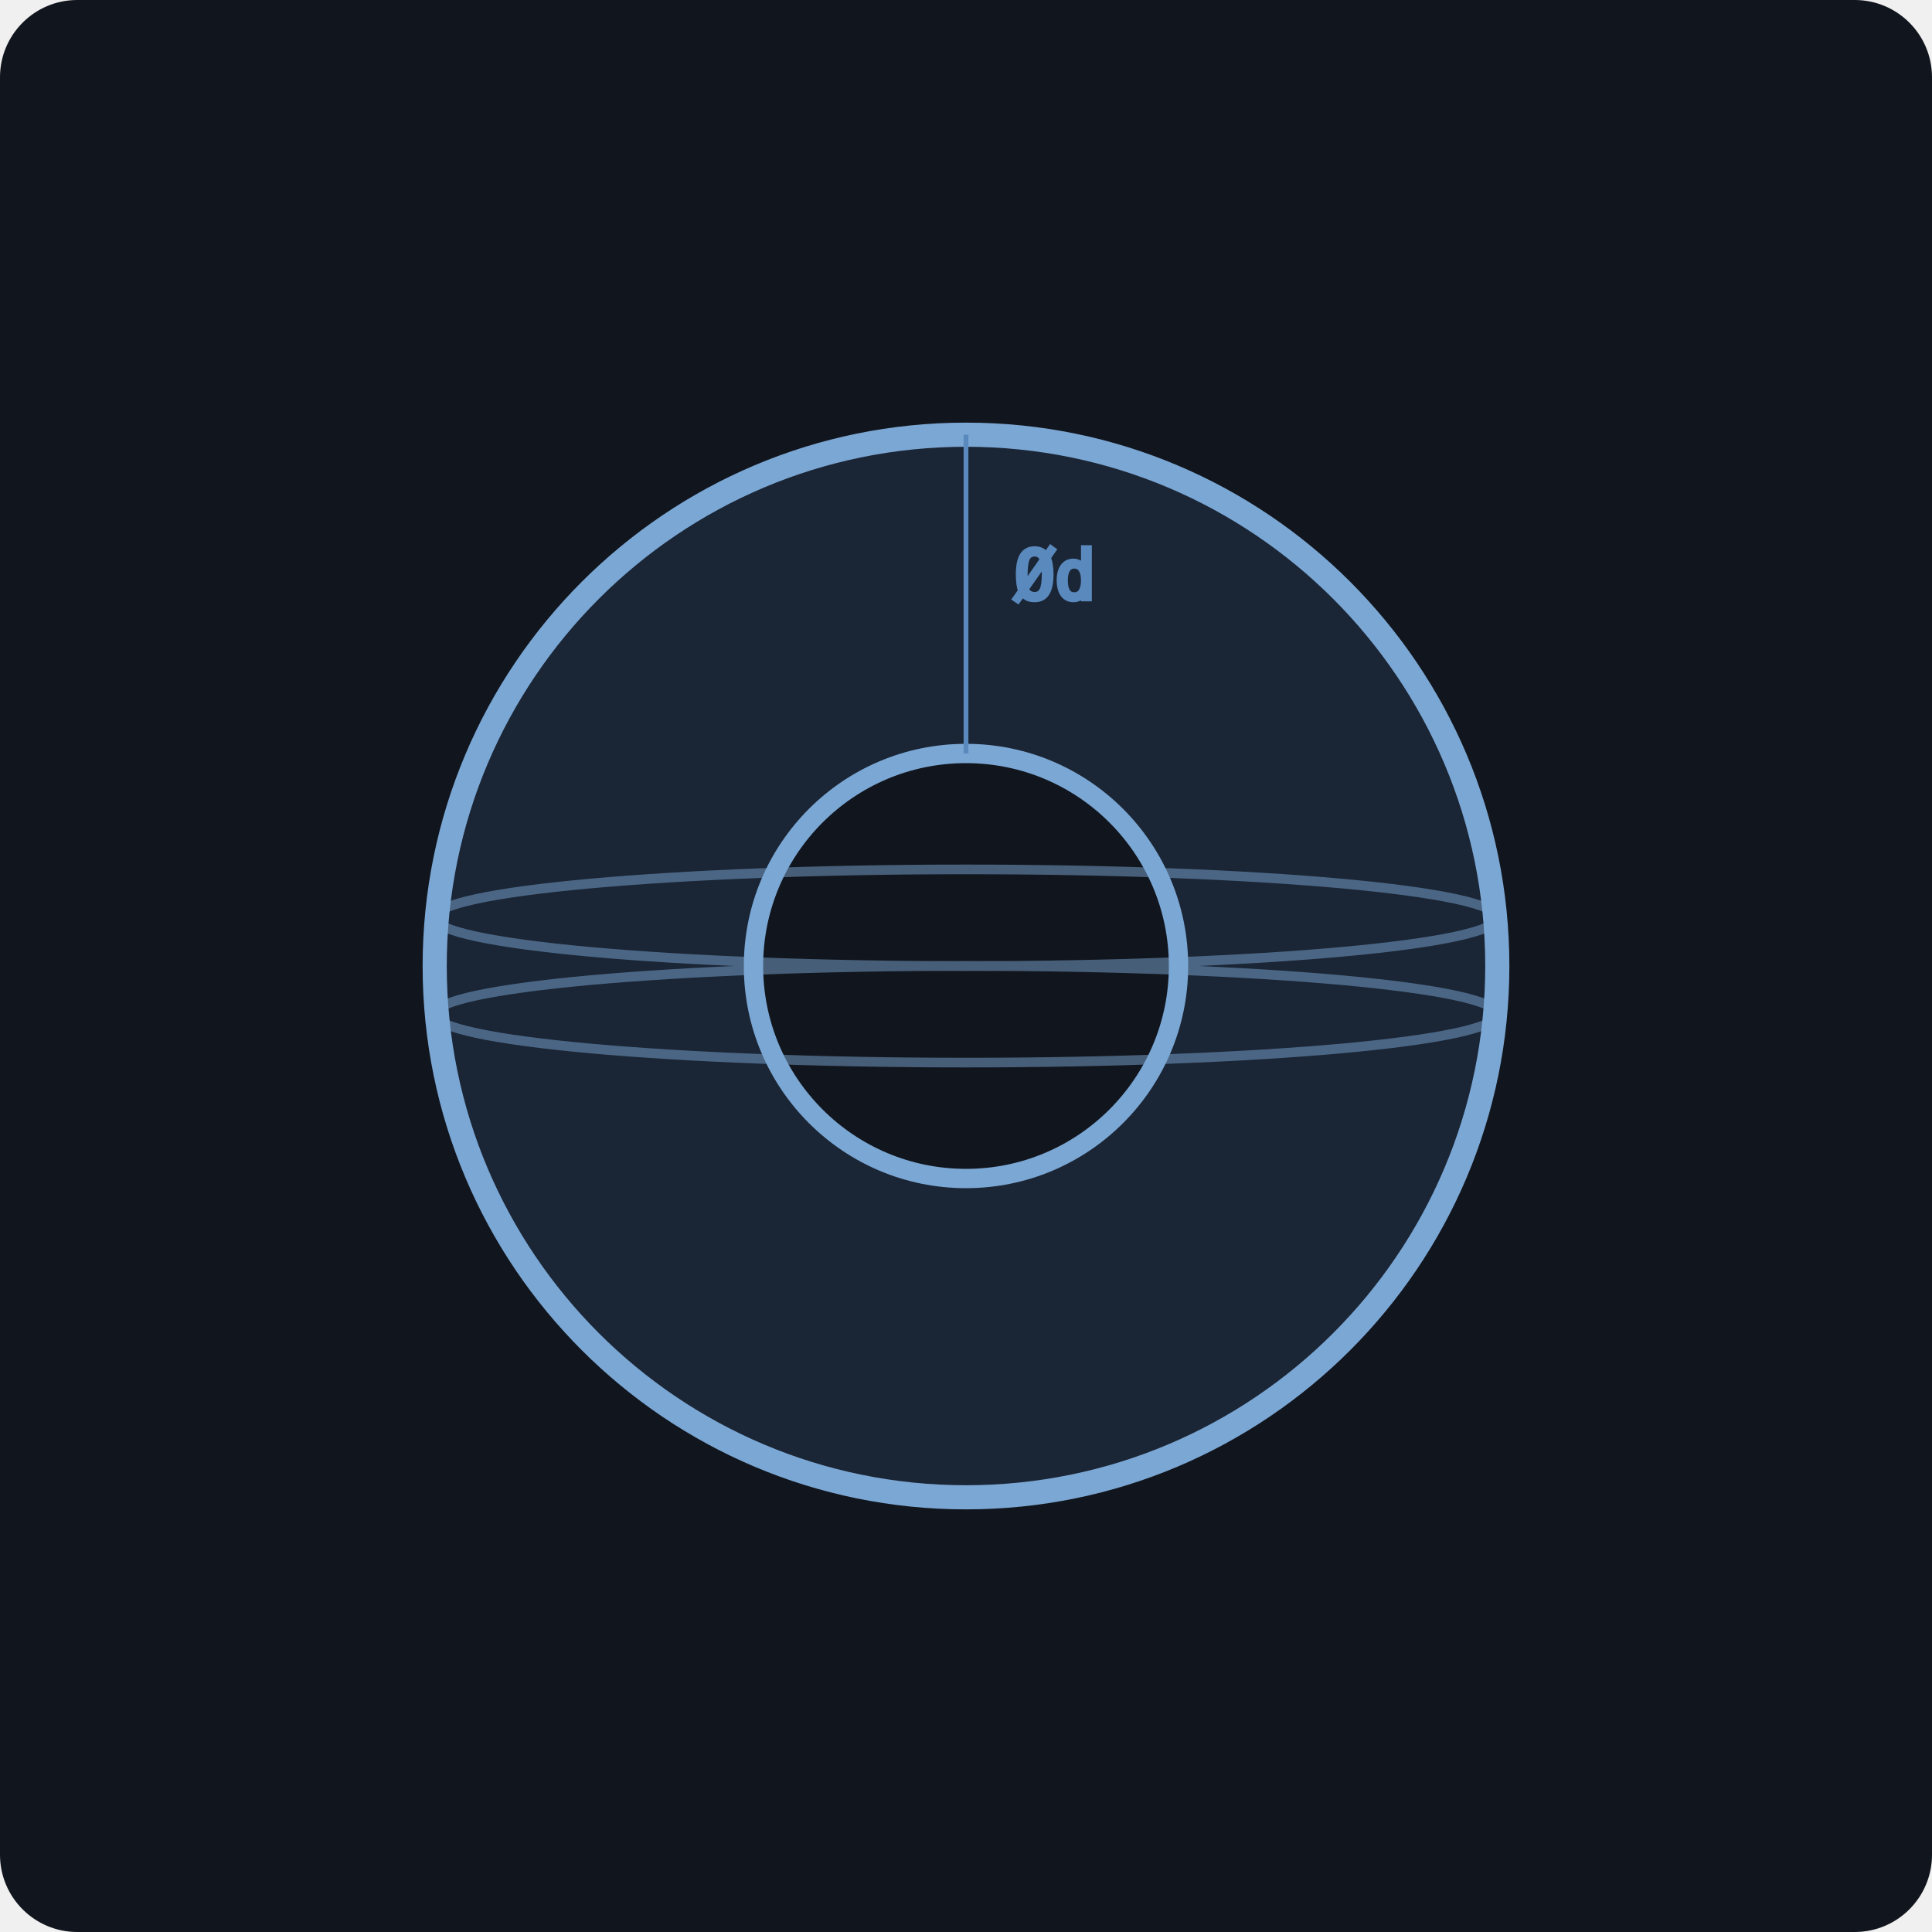
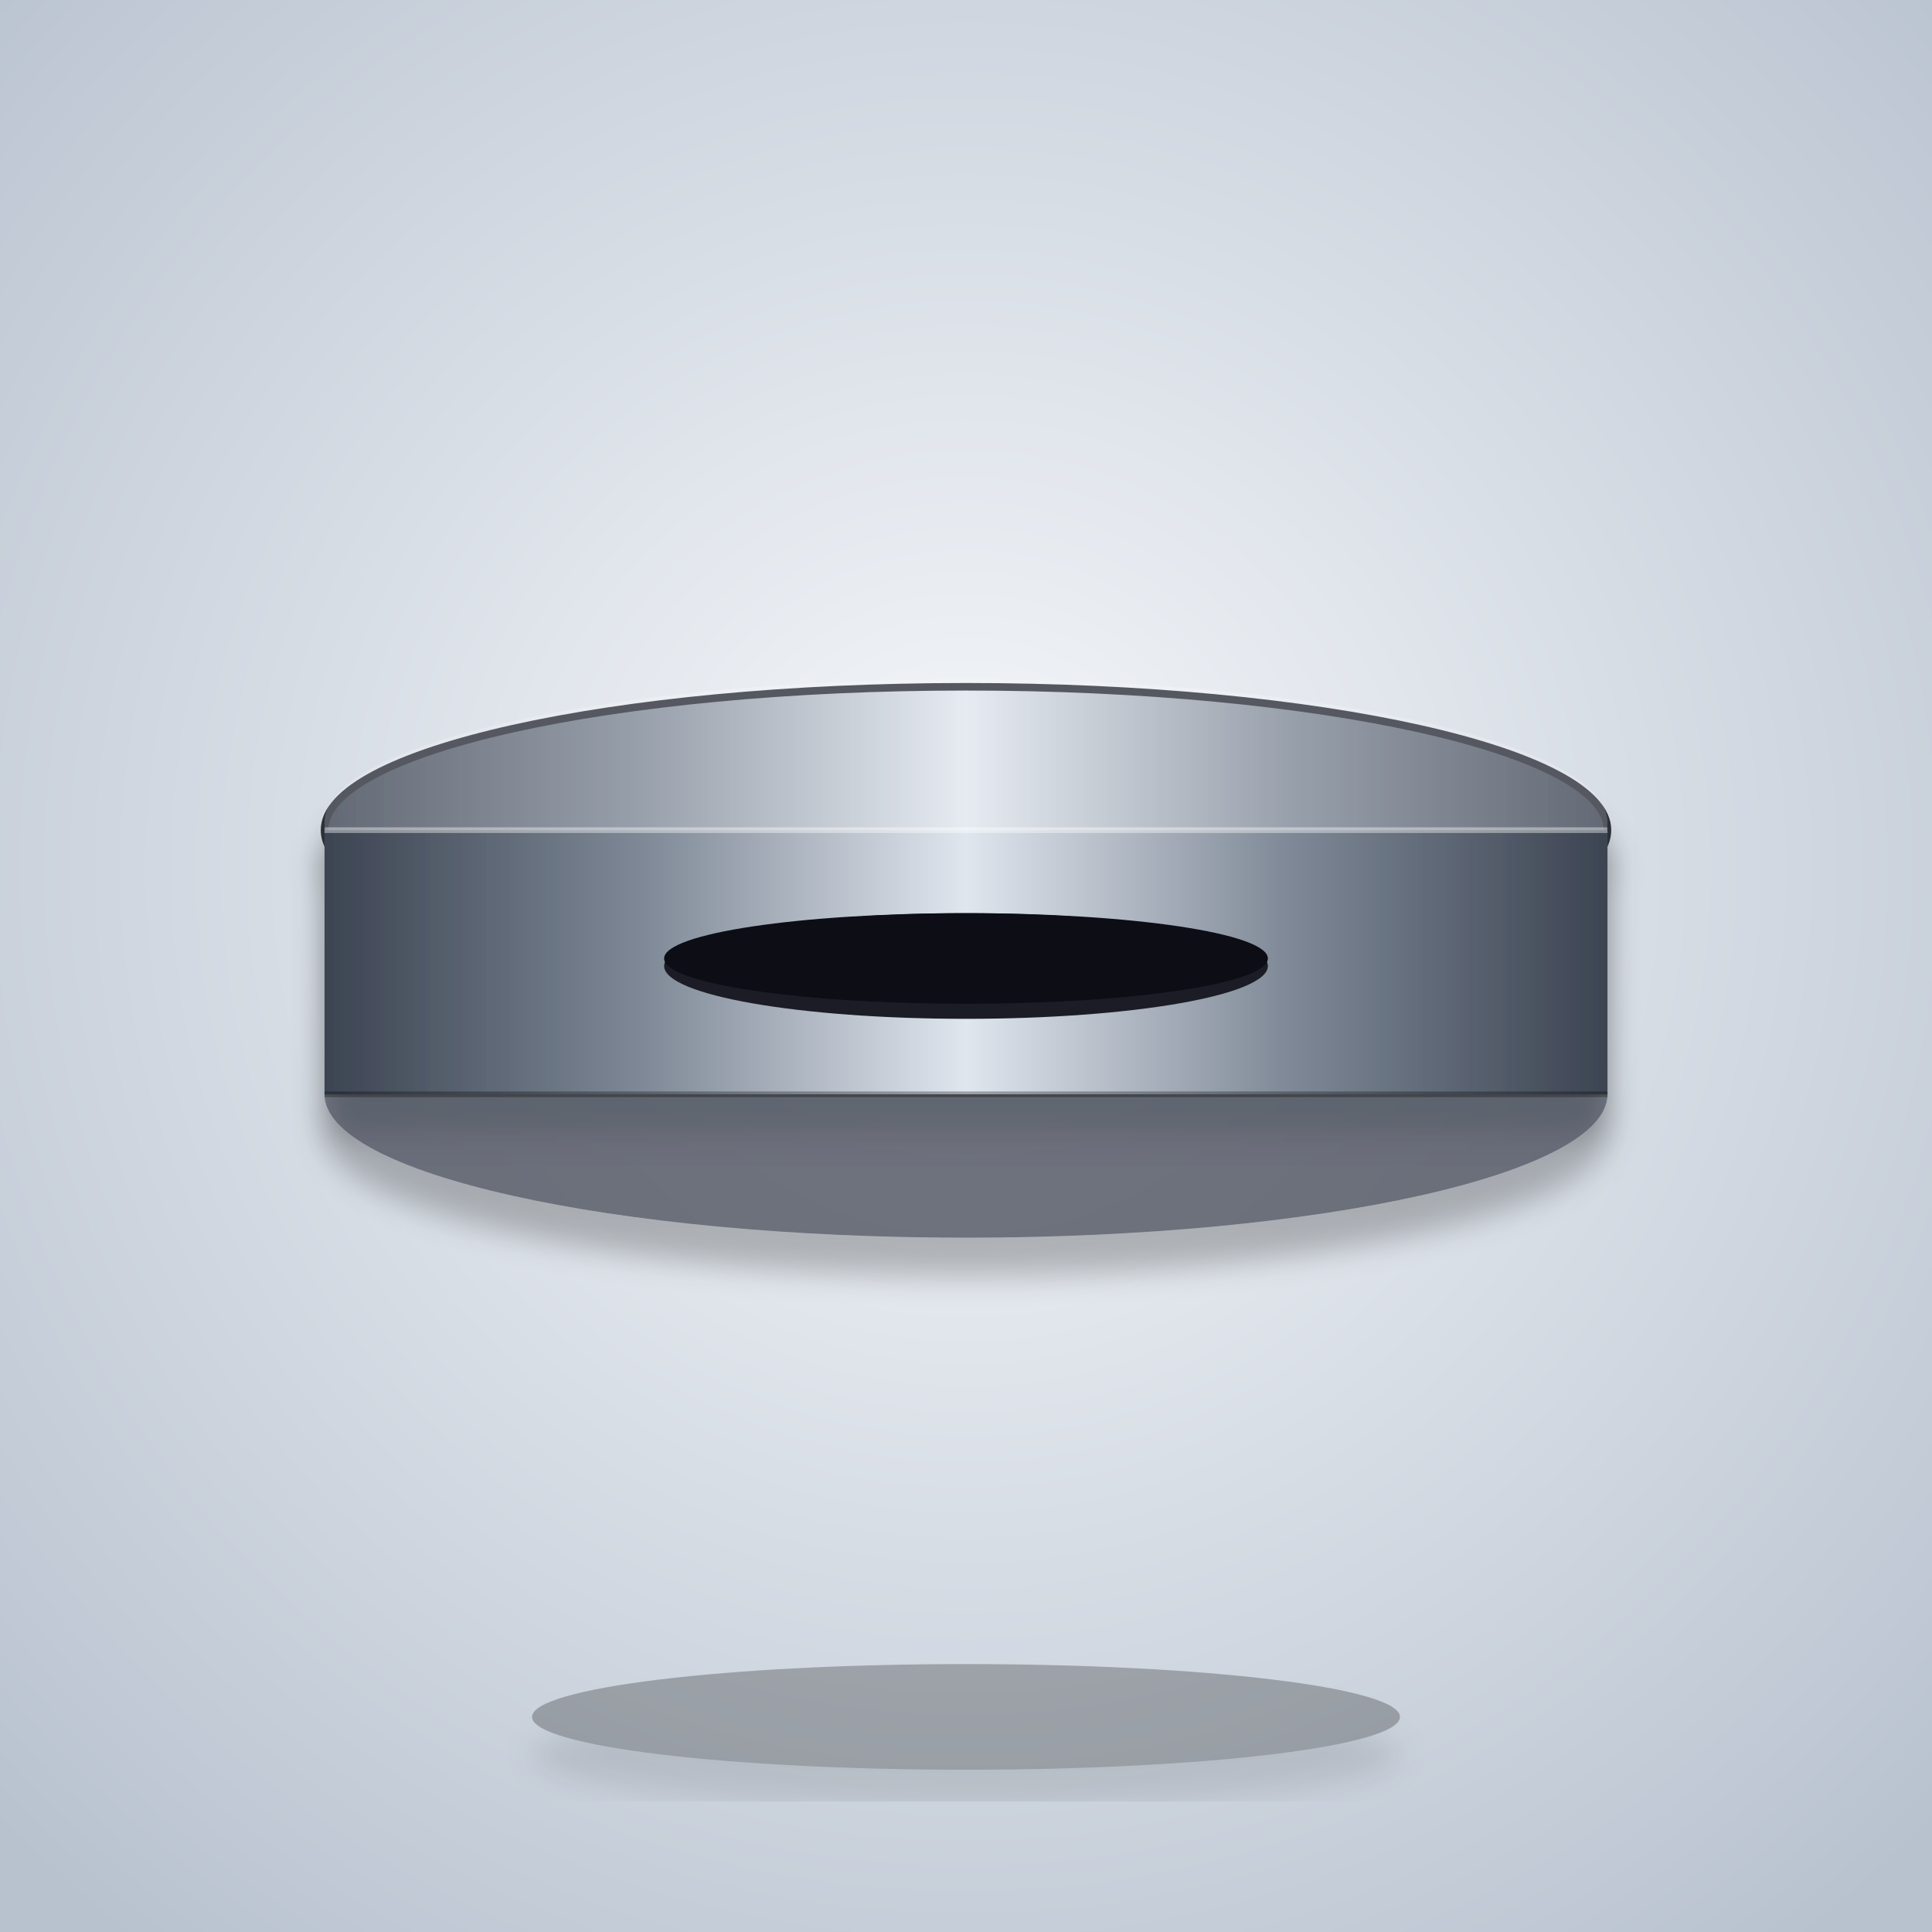
- <svg xmlns="http://www.w3.org/2000/svg" viewBox="0 0 200 200">
-   <rect width="200" height="200" fill="#11151d" rx="8" />
-   <g stroke="#7ba7d4" stroke-width="2.5" fill="none">
-     <circle cx="100" cy="100" r="55" fill="#1a2535" />
-     <circle cx="100" cy="100" r="22" fill="#11151d" stroke-width="2" />
-   </g>
-   <g stroke="#7ba7d4" stroke-width="1" fill="none" opacity="0.5">
-     <ellipse cx="100" cy="105" rx="55" ry="5" />
-     <ellipse cx="100" cy="95" rx="55" ry="5" />
-   </g>
-   <g stroke="#5a89bd" stroke-width="0.5" fill="#5a89bd" font-family="monospace" font-size="7">
-     <line x1="100" y1="45" x2="100" y2="78" />
-     <text x="105" y="62">Ød</text>
+ <svg xmlns="http://www.w3.org/2000/svg" viewBox="0 0 512 512" width="512" height="512">
+   <defs>
+     <radialGradient id="bg" cx="50%" cy="45%" r="70%">
+       <stop offset="0%" stop-color="#f6f8fb" />
+       <stop offset="100%" stop-color="#b8c2cf" />
+     </radialGradient>
+   </defs>
+   <rect width="100%" height="100%" fill="url(#bg)" />
+   <filter id="ds" x="-30%" y="-30%" width="160%" height="160%">
+     <feGaussianBlur in="SourceAlpha" stdDeviation="4" />
+     <feOffset dx="0" dy="10" />
+     <feComponentTransfer>
+       <feFuncA type="linear" slope="0.4" />
+     </feComponentTransfer>
+     <feMerge>
+       <feMergeNode />
+       <feMergeNode in="SourceGraphic" />
+     </feMerge>
+   </filter>
+   <linearGradient id="shaft" x1="0%" y1="0%" x2="100%" y2="0%">
+     <stop offset="0%" stop-color="#3a4250" />
+     <stop offset="25%" stop-color="#7e8896" />
+     <stop offset="50%" stop-color="#e0e6ee" />
+     <stop offset="75%" stop-color="#7e8896" />
+     <stop offset="100%" stop-color="#3a4250" />
+   </linearGradient>
+   <ellipse cx="256" cy="455" rx="115" ry="14" fill="#000" opacity="0.25" filter="url(#ds)" />
+   <g filter="url(#ds)">
+     <ellipse cx="256" cy="220" rx="170" ry="38" fill="url(#shaft)" stroke="#2a3038" stroke-width="2" />
+     <ellipse cx="256" cy="218" rx="170" ry="38" fill="#fff" opacity="0.2" />
+     <ellipse cx="256" cy="290" rx="170" ry="38" fill="#3a4250" opacity="0.6" />
+     <rect x="86" y="220" width="340" height="70" fill="url(#shaft)" />
+     <line x1="86" y1="220" x2="426" y2="220" stroke="#fff" stroke-width="1.5" opacity="0.4" />
+     <line x1="86" y1="290" x2="426" y2="290" stroke="#000" stroke-width="1.5" opacity="0.3" />
+     <ellipse cx="256" cy="256" rx="80" ry="14" fill="#1a1e25" />
+     <ellipse cx="256" cy="254" rx="80" ry="12" fill="#0a0d14" />
  </g>
</svg>
